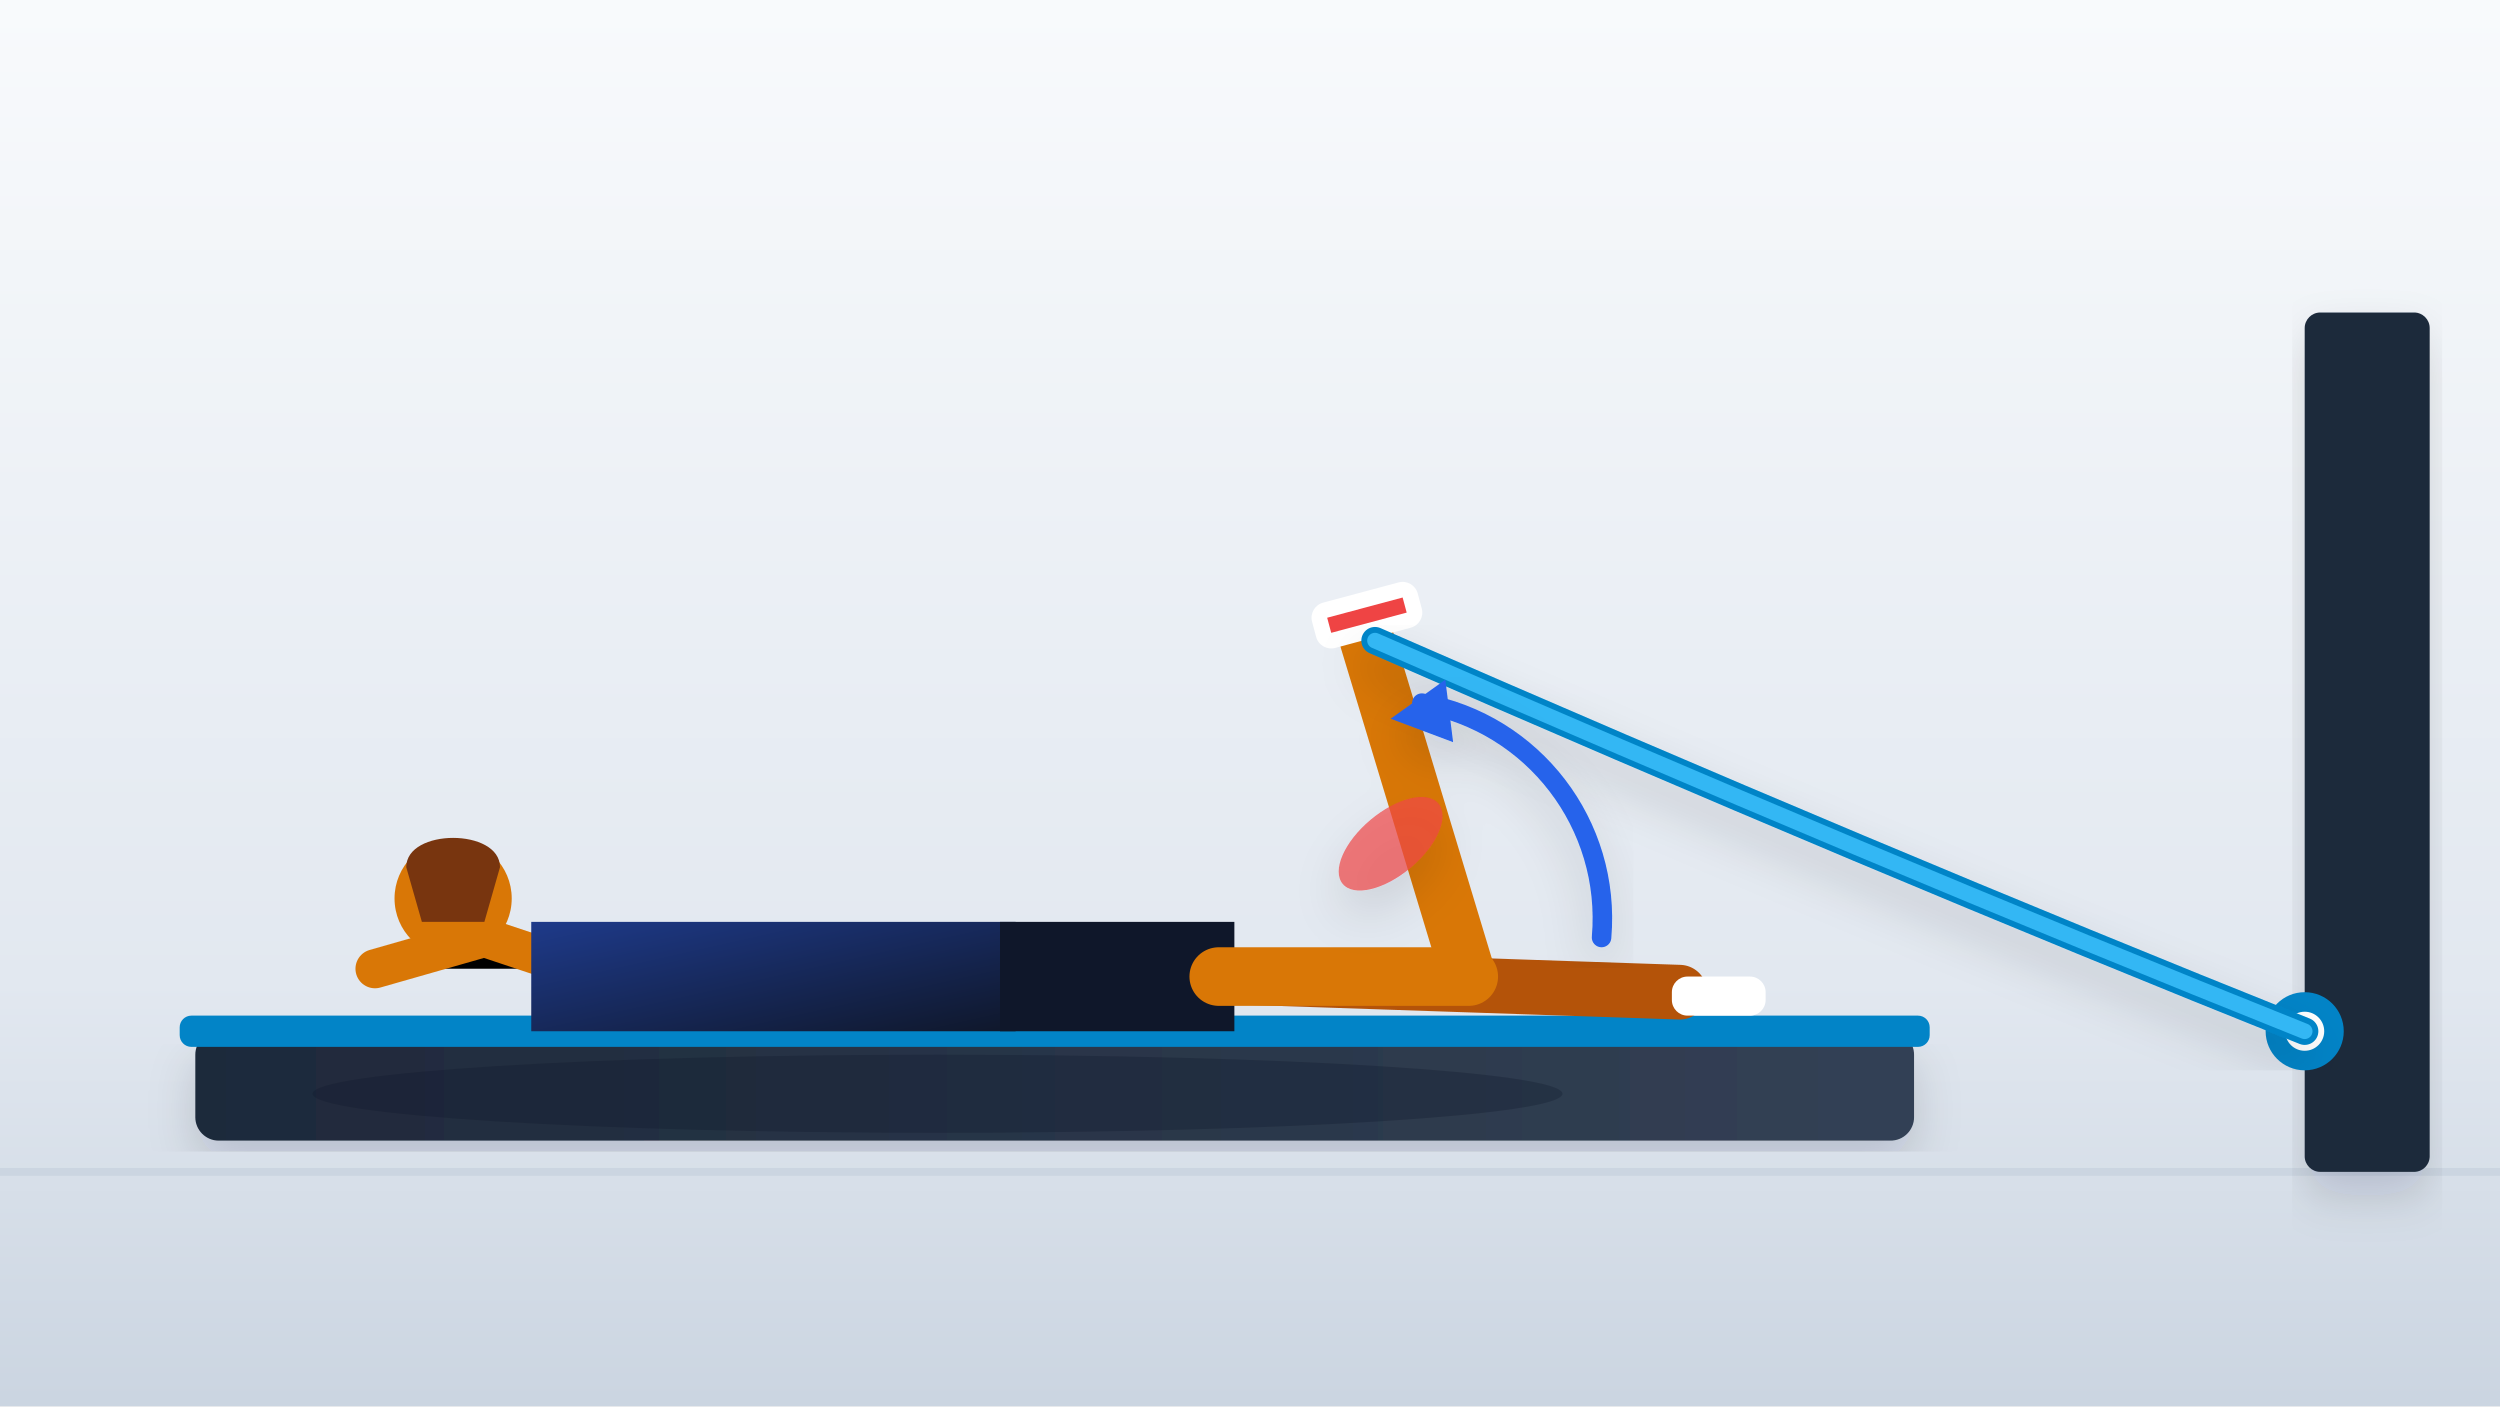
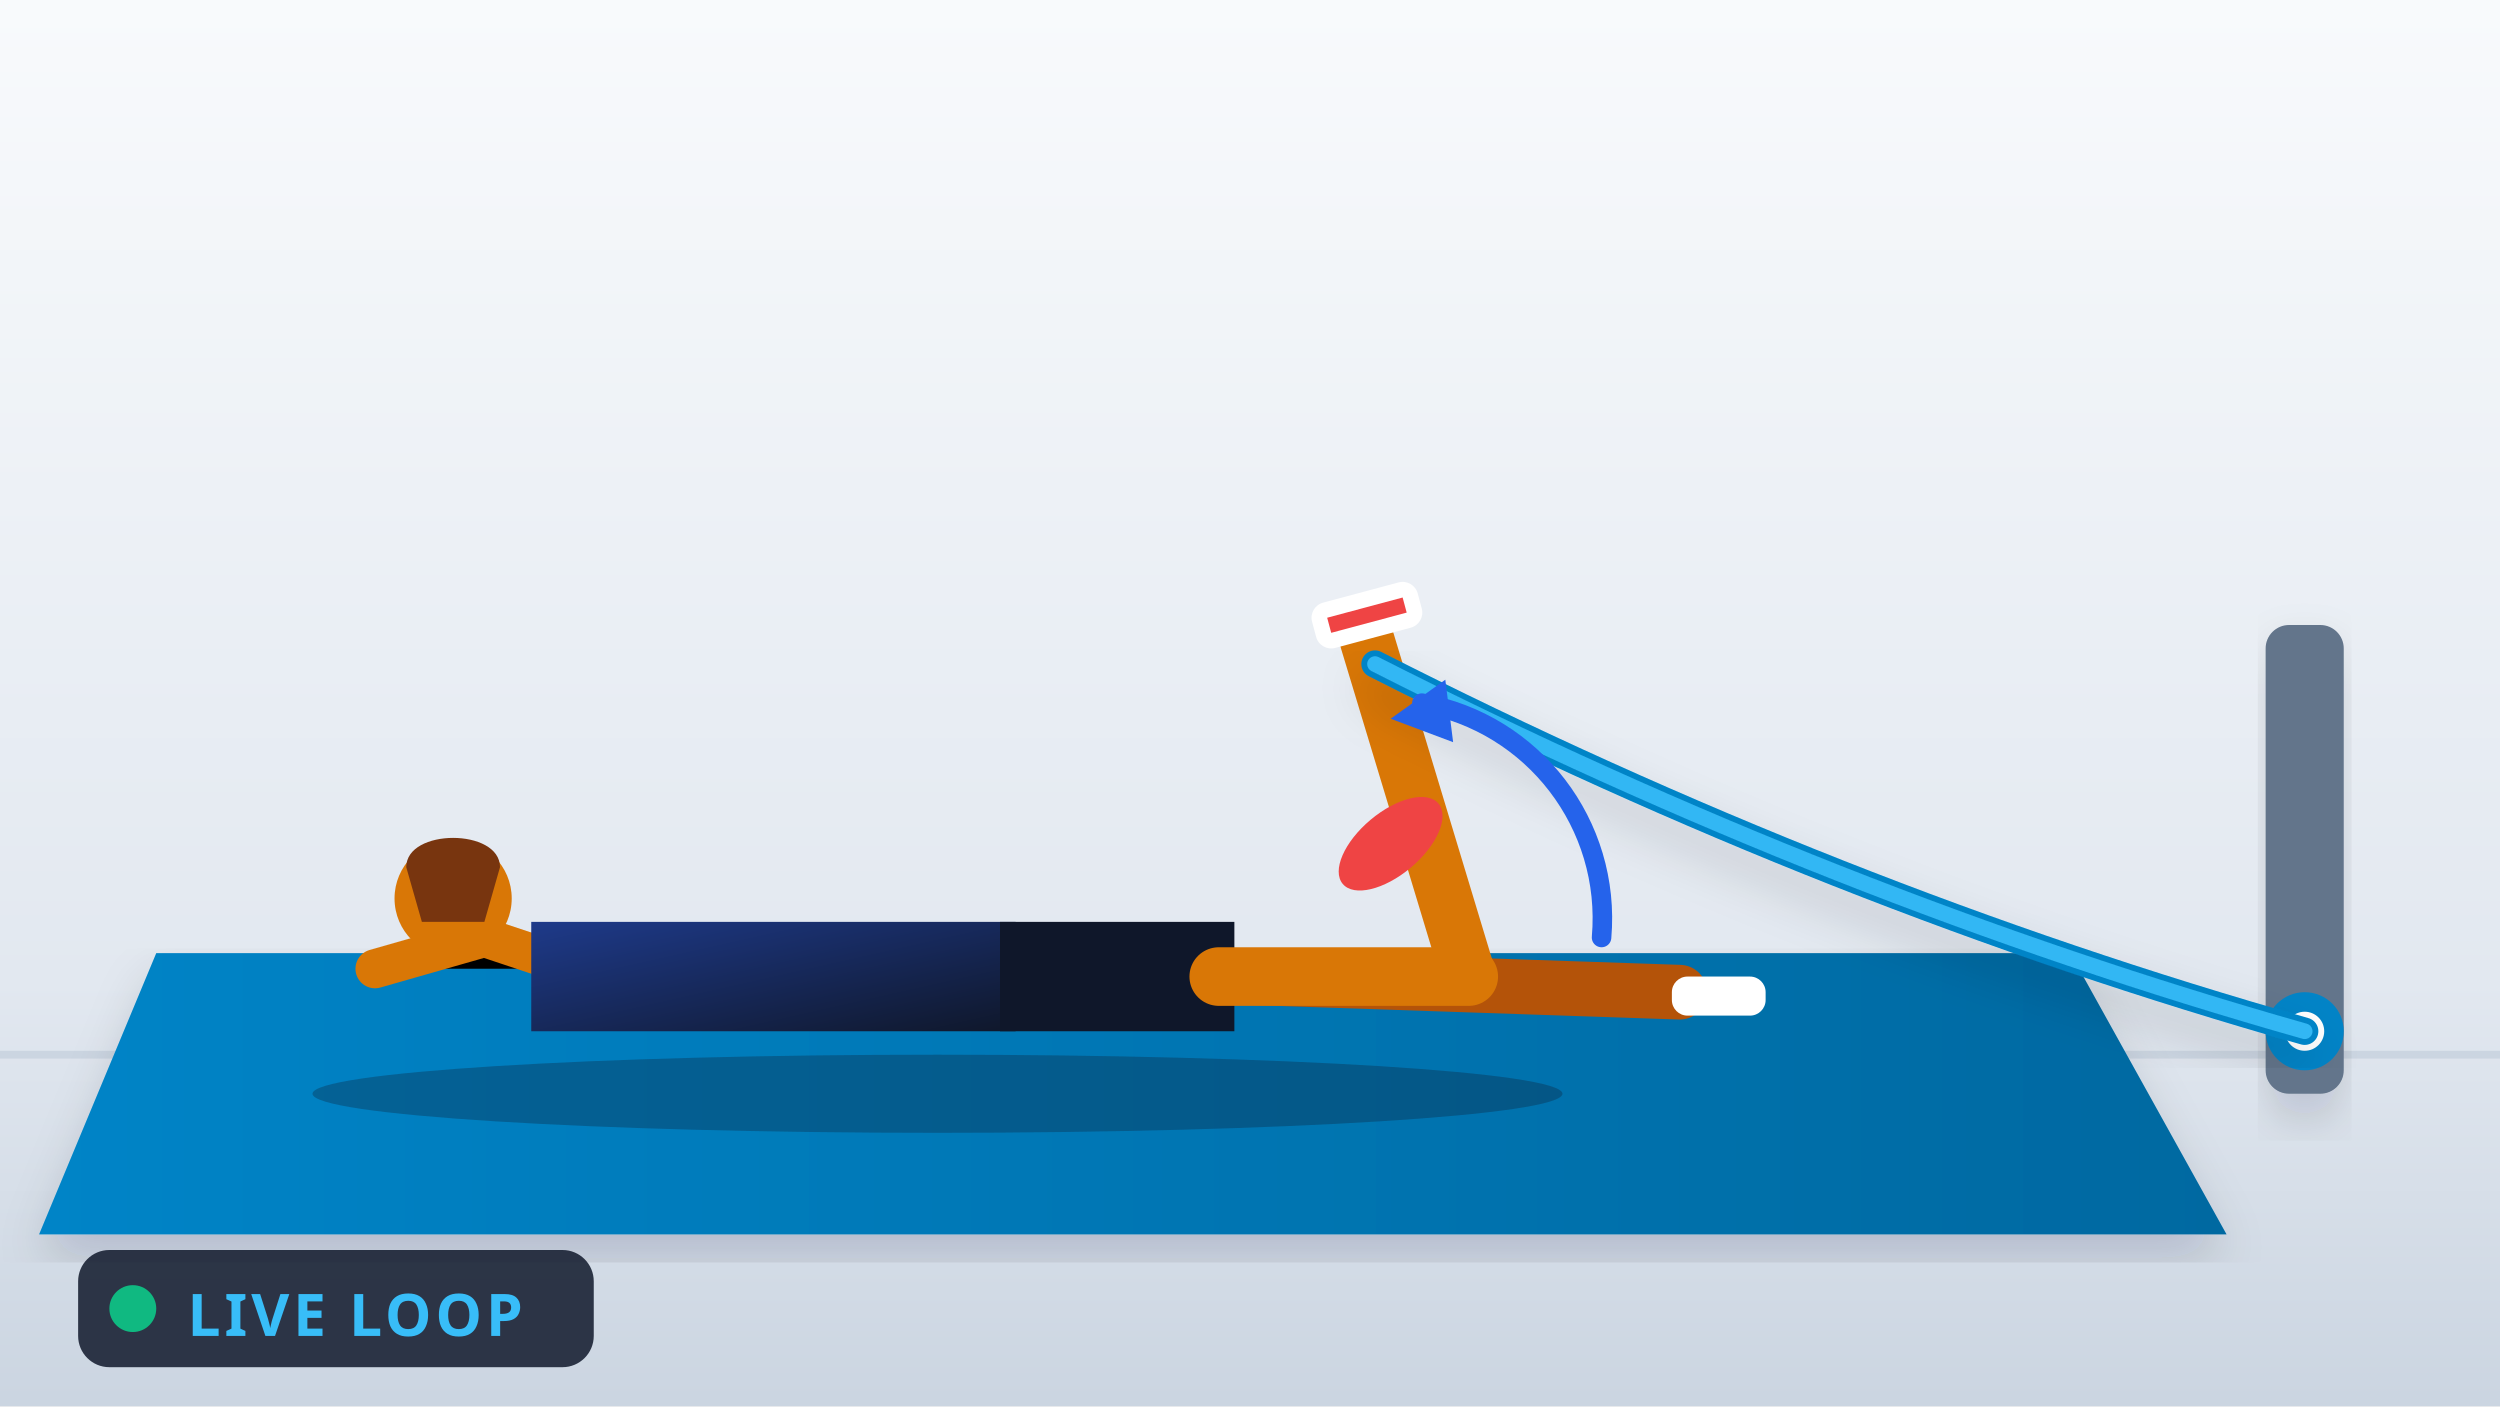
<svg xmlns="http://www.w3.org/2000/svg" viewBox="0 0 320 180" width="100%" height="100%" preserveAspectRatio="xMidYMid meet">
  <defs>
    <linearGradient id="gymFloor" x1="0" y1="0" x2="0" y2="1">
      <stop offset="0%" stop-color="#f8fafc" />
      <stop offset="70%" stop-color="#e2e8f0" />
      <stop offset="100%" stop-color="#cbd5e1" />
    </linearGradient>
    <linearGradient id="matGrad" x1="0" y1="0" x2="1" y2="0">
-       <stop offset="0%" stop-color="#1e293b" />
-       <stop offset="100%" stop-color="#334155" />
+       <stop offset="0%" stop-color="#0284c7" />
+       <stop offset="100%" stop-color="#0369a1" />
    </linearGradient>
    <linearGradient id="kitGrad" x1="0" y1="0" x2="1" y2="1">
      <stop offset="0%" stop-color="#1e3a8a" />
      <stop offset="100%" stop-color="#0f172a" />
    </linearGradient>
    <filter id="dropShadow" x="-10%" y="-10%" width="120%" height="120%">
      <feDropShadow dx="0" dy="3" stdDeviation="3" flood-color="#0f172a" flood-opacity="0.15" />
    </filter>
  </defs>
  <rect width="320" height="180" fill="url(#gymFloor)" />
-   <line x1="0" y1="150" x2="320" y2="150" stroke="#cbd5e1" stroke-width="1" />
-   <rect x="25" y="132" width="220" height="14" rx="3" fill="url(#matGrad)" filter="url(#dropShadow)" />
-   <rect x="23" y="130" width="224" height="4" rx="1.5" fill="#0284c7" />
-   <rect x="295" y="40" width="16" height="110" rx="2" fill="#1e293b" filter="url(#dropShadow)" />
+   <line x1="0" y1="135" x2="320" y2="135" stroke="#cbd5e1" stroke-width="1" />
+   <polygon points="20,122 265,122 285,158 5,158" fill="url(#matGrad)" filter="url(#dropShadow)" />
+   <rect x="290" y="80" width="10" height="60" rx="3" fill="#64748b" filter="url(#dropShadow)" />
  <circle cx="295" cy="132" r="5" fill="#0284c7" />
  <circle cx="295" cy="132" r="2.5" fill="#ffffff" />
  <ellipse cx="120" cy="140" rx="80" ry="5" fill="#0f172a" opacity="0.3" />
  <path d="M48,124 L62,120 L74,124" stroke="#d97706" stroke-width="5" stroke-linecap="round" />
  <circle cx="58" cy="115" r="7.5" fill="#d97706" />
  <path d="M52,111 C52,106 64,106 64,111 L62,118 L54,118 Z" fill="#78350f" />
  <path d="M68,118 L130,118 L130,132 L68,132 Z" fill="url(#kitGrad)" />
  <path d="M128,118 L158,118 L158,132 L128,132 Z" fill="#0f172a" />
  <path d="M156,125 L215,127" stroke="#b45309" stroke-width="7" stroke-linecap="round" />
  <rect x="214" y="125" width="12" height="5" rx="2" fill="#ffffff" />
  <path d="M156,125 L188,125" stroke="#d97706" stroke-width="7.5" stroke-linecap="round" />
-   <path d="M188,125 L175,82" stroke="#d97706" stroke-width="7" stroke-linecap="round" />
-   <rect x="168" y="76" width="14" height="6" rx="2" transform="rotate(-15 174 79)" fill="#ffffff" />
-   <rect x="170" y="78" width="10" height="2" transform="rotate(-15 174 79)" fill="#ef4444" />
-   <path d="M176,82 Q240,110 295,132" stroke="#0284c7" stroke-width="3.5" fill="none" stroke-linecap="round" filter="url(#dropShadow)" />
-   <path d="M176,82 Q240,110 295,132" stroke="#38bdf8" stroke-width="2" fill="none" stroke-linecap="round" opacity="0.9" />
+   <g>
+     <animateTransform attributeName="transform" type="rotate" values="0 188 125; 38 188 125; 0 188 125" dur="2.2s" repeatCount="indefinite" />
+     <path d="M188,125 L175,82" stroke="#d97706" stroke-width="7" stroke-linecap="round" />
+     <rect x="168" y="76" width="14" height="6" rx="2" transform="rotate(-15 174 79)" fill="#ffffff" />
+     <rect x="170" y="78" width="10" height="2" transform="rotate(-15 174 79)" fill="#ef4444" />
+     <ellipse cx="178" cy="108" rx="8" ry="4" transform="rotate(-40 178 108)" fill="#ef4444">
+       <animate attributeName="opacity" values="0.4; 0.95; 0.4" dur="2.2s" repeatCount="indefinite" />
+     </ellipse>
+   </g>
  <g filter="url(#dropShadow)">
-     <path d="M205,120 A 28 28 0 0 0 182,90" stroke="#2563eb" stroke-width="2.5" fill="none" stroke-linecap="round" />
-     <polygon points="185,87 178,92 186,95" fill="#2563eb" />
-     <ellipse cx="178" cy="108" rx="8" ry="4" transform="rotate(-40 178 108)" fill="#ef4444" opacity="0.7" />
+     <path d="M176,85 Q235,115 295,132" stroke="#0284c7" stroke-width="3.5" fill="none" stroke-linecap="round">
+       <animate attributeName="d" values="M176,85 Q235,115 295,132; M192,102 Q245,122 295,132; M176,85 Q235,115 295,132" dur="2.2s" repeatCount="indefinite" />
+     </path>
+     <path d="M176,85 Q235,115 295,132" stroke="#38bdf8" stroke-width="2" fill="none" stroke-linecap="round" opacity="0.9">
+       <animate attributeName="d" values="M176,85 Q235,115 295,132; M192,102 Q245,122 295,132; M176,85 Q235,115 295,132" dur="2.2s" repeatCount="indefinite" />
+     </path>
+   </g>
+   <path d="M205,120 A 28 28 0 0 0 182,90" stroke="#2563eb" stroke-width="2.5" fill="none" stroke-linecap="round" />
+   <polygon points="185,87 178,92 186,95" fill="#2563eb" />
+   <g transform="translate(10, 160)">
+     <rect width="66" height="15" rx="4" fill="#0f172a" opacity="0.85" />
+     <circle cx="7" cy="7.5" r="3" fill="#10b981">
+       <animate attributeName="opacity" values="1; 0.3; 1" dur="1.2s" repeatCount="indefinite" />
+     </circle>
+     <text x="14" y="11" fill="#38bdf8" font-family="system-ui, sans-serif" font-size="7.5" font-weight="900" letter-spacing="0.5">LIVE LOOP</text>
  </g>
</svg>
